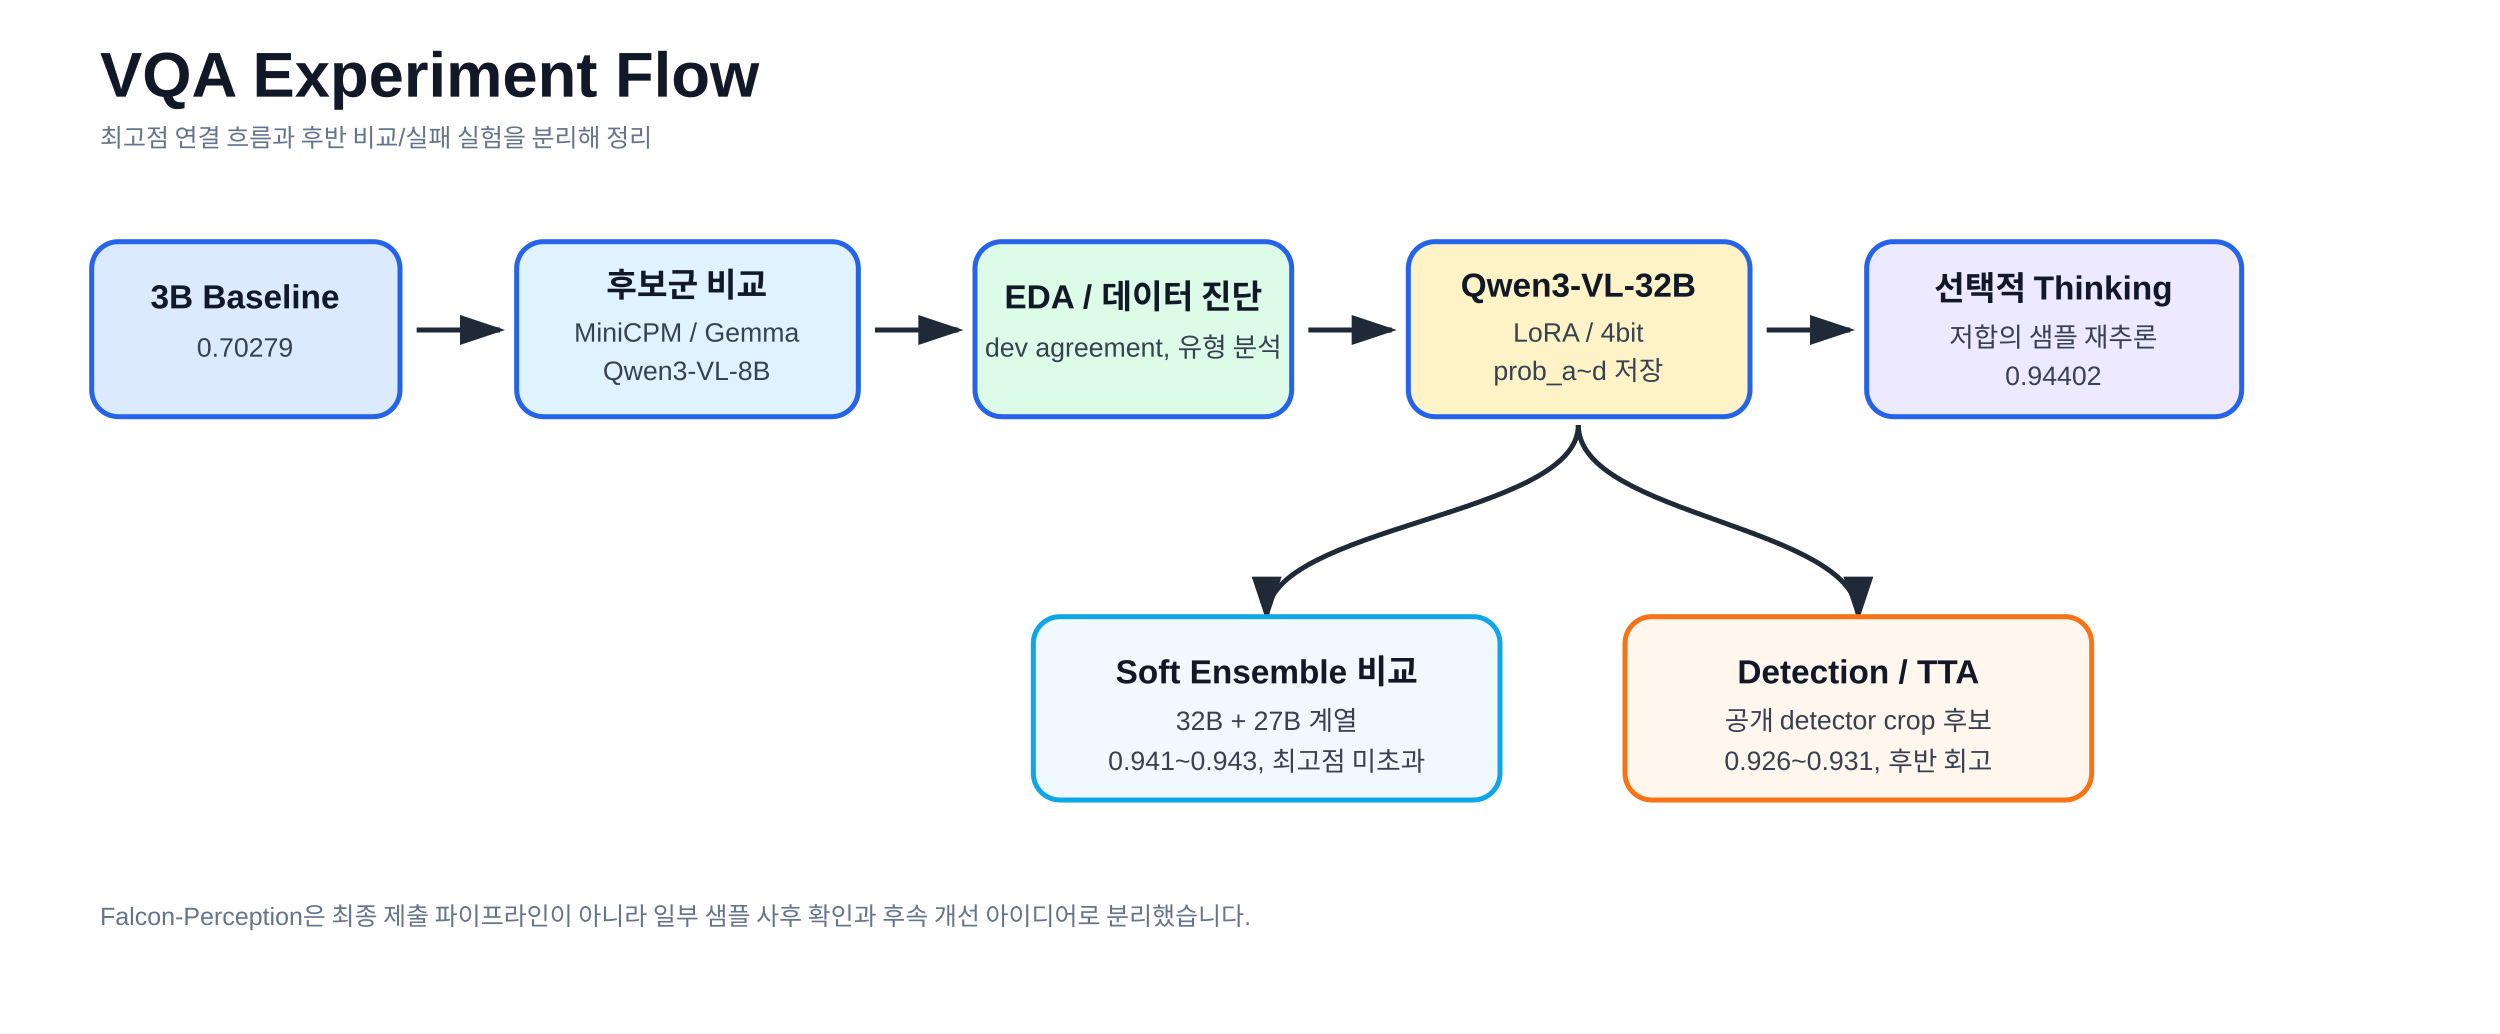
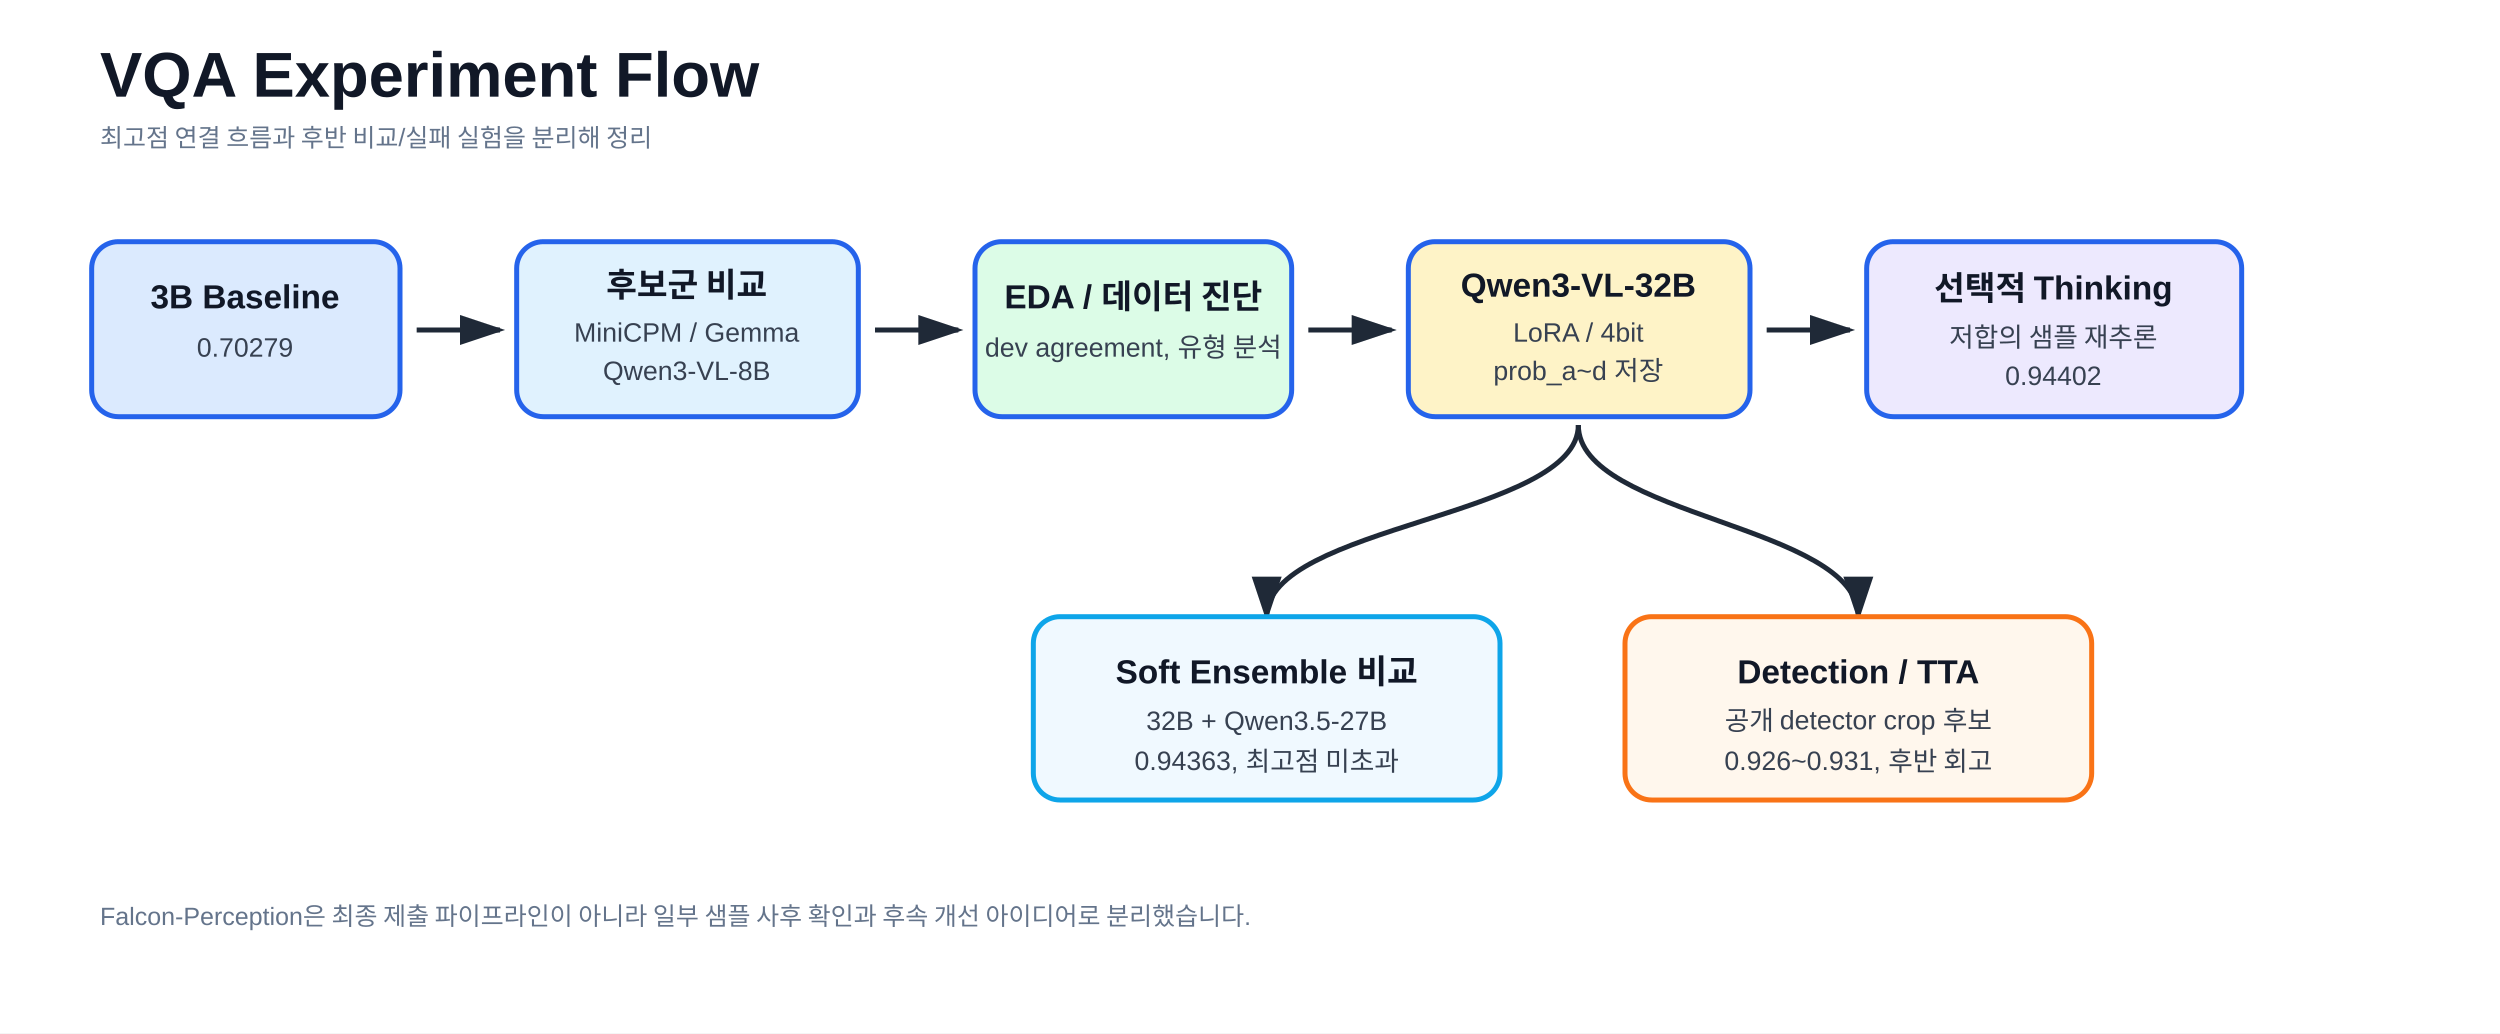
<svg xmlns="http://www.w3.org/2000/svg" width="1500" height="620" viewBox="0 0 1500 620">
  <rect width="1500" height="620" fill="#ffffff" />
  <defs>
    <marker id="arrow" markerWidth="10" markerHeight="10" refX="8" refY="3" orient="auto">
      <path d="M0,0 L0,6 L9,3 z" fill="#1f2937" />
    </marker>
    <style>
      .title{font:700 38px Arial,sans-serif;fill:#111827}.box{stroke:#2563eb;stroke-width:3}.text{font:600 20px Arial,sans-serif;fill:#111827}.small{font:16px Arial,sans-serif;fill:#374151}.note{font:15px Arial,sans-serif;fill:#64748b}.arrow{stroke:#1f2937;stroke-width:3;marker-end:url(#arrow)}
    </style>
  </defs>
  <text x="60" y="58" class="title">VQA Experiment Flow</text>
  <text x="60" y="88" class="note">최고점 연결 흐름과 후반 비교/실패 실험을 분리해 정리</text>
  <g text-anchor="middle">
    <rect x="55" y="145" width="185" height="105" rx="16" fill="#dbeafe" class="box" />
    <text x="147" y="185" class="text">3B Baseline</text>
    <text x="147" y="214" class="small">0.70279</text>
    <line x1="250" y1="198" x2="300" y2="198" class="arrow" />
    <rect x="310" y="145" width="205" height="105" rx="16" fill="#e0f2fe" class="box" />
    <text x="412" y="178" class="text">후보군 비교</text>
    <text x="412" y="205" class="small">MiniCPM / Gemma</text>
    <text x="412" y="228" class="small">Qwen3-VL-8B</text>
    <line x1="525" y1="198" x2="575" y2="198" class="arrow" />
    <rect x="585" y="145" width="190" height="105" rx="16" fill="#dcfce7" class="box" />
    <text x="680" y="185" class="text">EDA / 데이터 진단</text>
    <text x="680" y="214" class="small">dev agreement, 유형 분석</text>
    <line x1="785" y1="198" x2="835" y2="198" class="arrow" />
    <rect x="845" y="145" width="205" height="105" rx="16" fill="#fef3c7" class="box" />
    <text x="947" y="178" class="text">Qwen3-VL-32B</text>
    <text x="947" y="205" class="small">LoRA / 4bit</text>
    <text x="947" y="228" class="small">prob_a~d 저장</text>
    <line x1="1060" y1="198" x2="1110" y2="198" class="arrow" />
    <rect x="1120" y="145" width="225" height="105" rx="16" fill="#ede9fe" class="box" />
    <text x="1232" y="180" class="text">선택적 Thinking</text>
    <text x="1232" y="208" class="small">저합의 샘플 재추론</text>
    <text x="1232" y="231" class="small">0.94402</text>
  </g>
  <path d="M 947 255 C 947 310, 760 315, 760 370" fill="none" class="arrow" />
  <path d="M 947 255 C 947 310, 1115 315, 1115 370" fill="none" class="arrow" />
  <g text-anchor="middle">
    <rect x="620" y="370" width="280" height="110" rx="16" fill="#f0f9ff" stroke="#0ea5e9" stroke-width="3" />
    <text x="760" y="410" class="text">Soft Ensemble 비교</text>
-     <text x="760" y="438" class="small">32B + 27B 계열</text>
-     <text x="760" y="462" class="small">0.941~0.943, 최고점 미초과</text>
+     <text x="760" y="438" class="small">32B + Qwen3.5-27B</text>
+     <text x="760" y="462" class="small">0.94363, 최고점 미초과</text>
    <rect x="975" y="370" width="280" height="110" rx="16" fill="#fff7ed" stroke="#f97316" stroke-width="3" />
    <text x="1115" y="410" class="text">Detection / TTA</text>
    <text x="1115" y="438" class="small">공개 detector crop 후보</text>
    <text x="1115" y="462" class="small">0.926~0.931, 후반 회고</text>
  </g>
  <text x="60" y="555" class="note">Falcon-Perception은 최종 제출 파이프라인이 아니라 일부 샘플 사후 확인과 후속 개선 아이디어로 분리했습니다.</text>
</svg>
